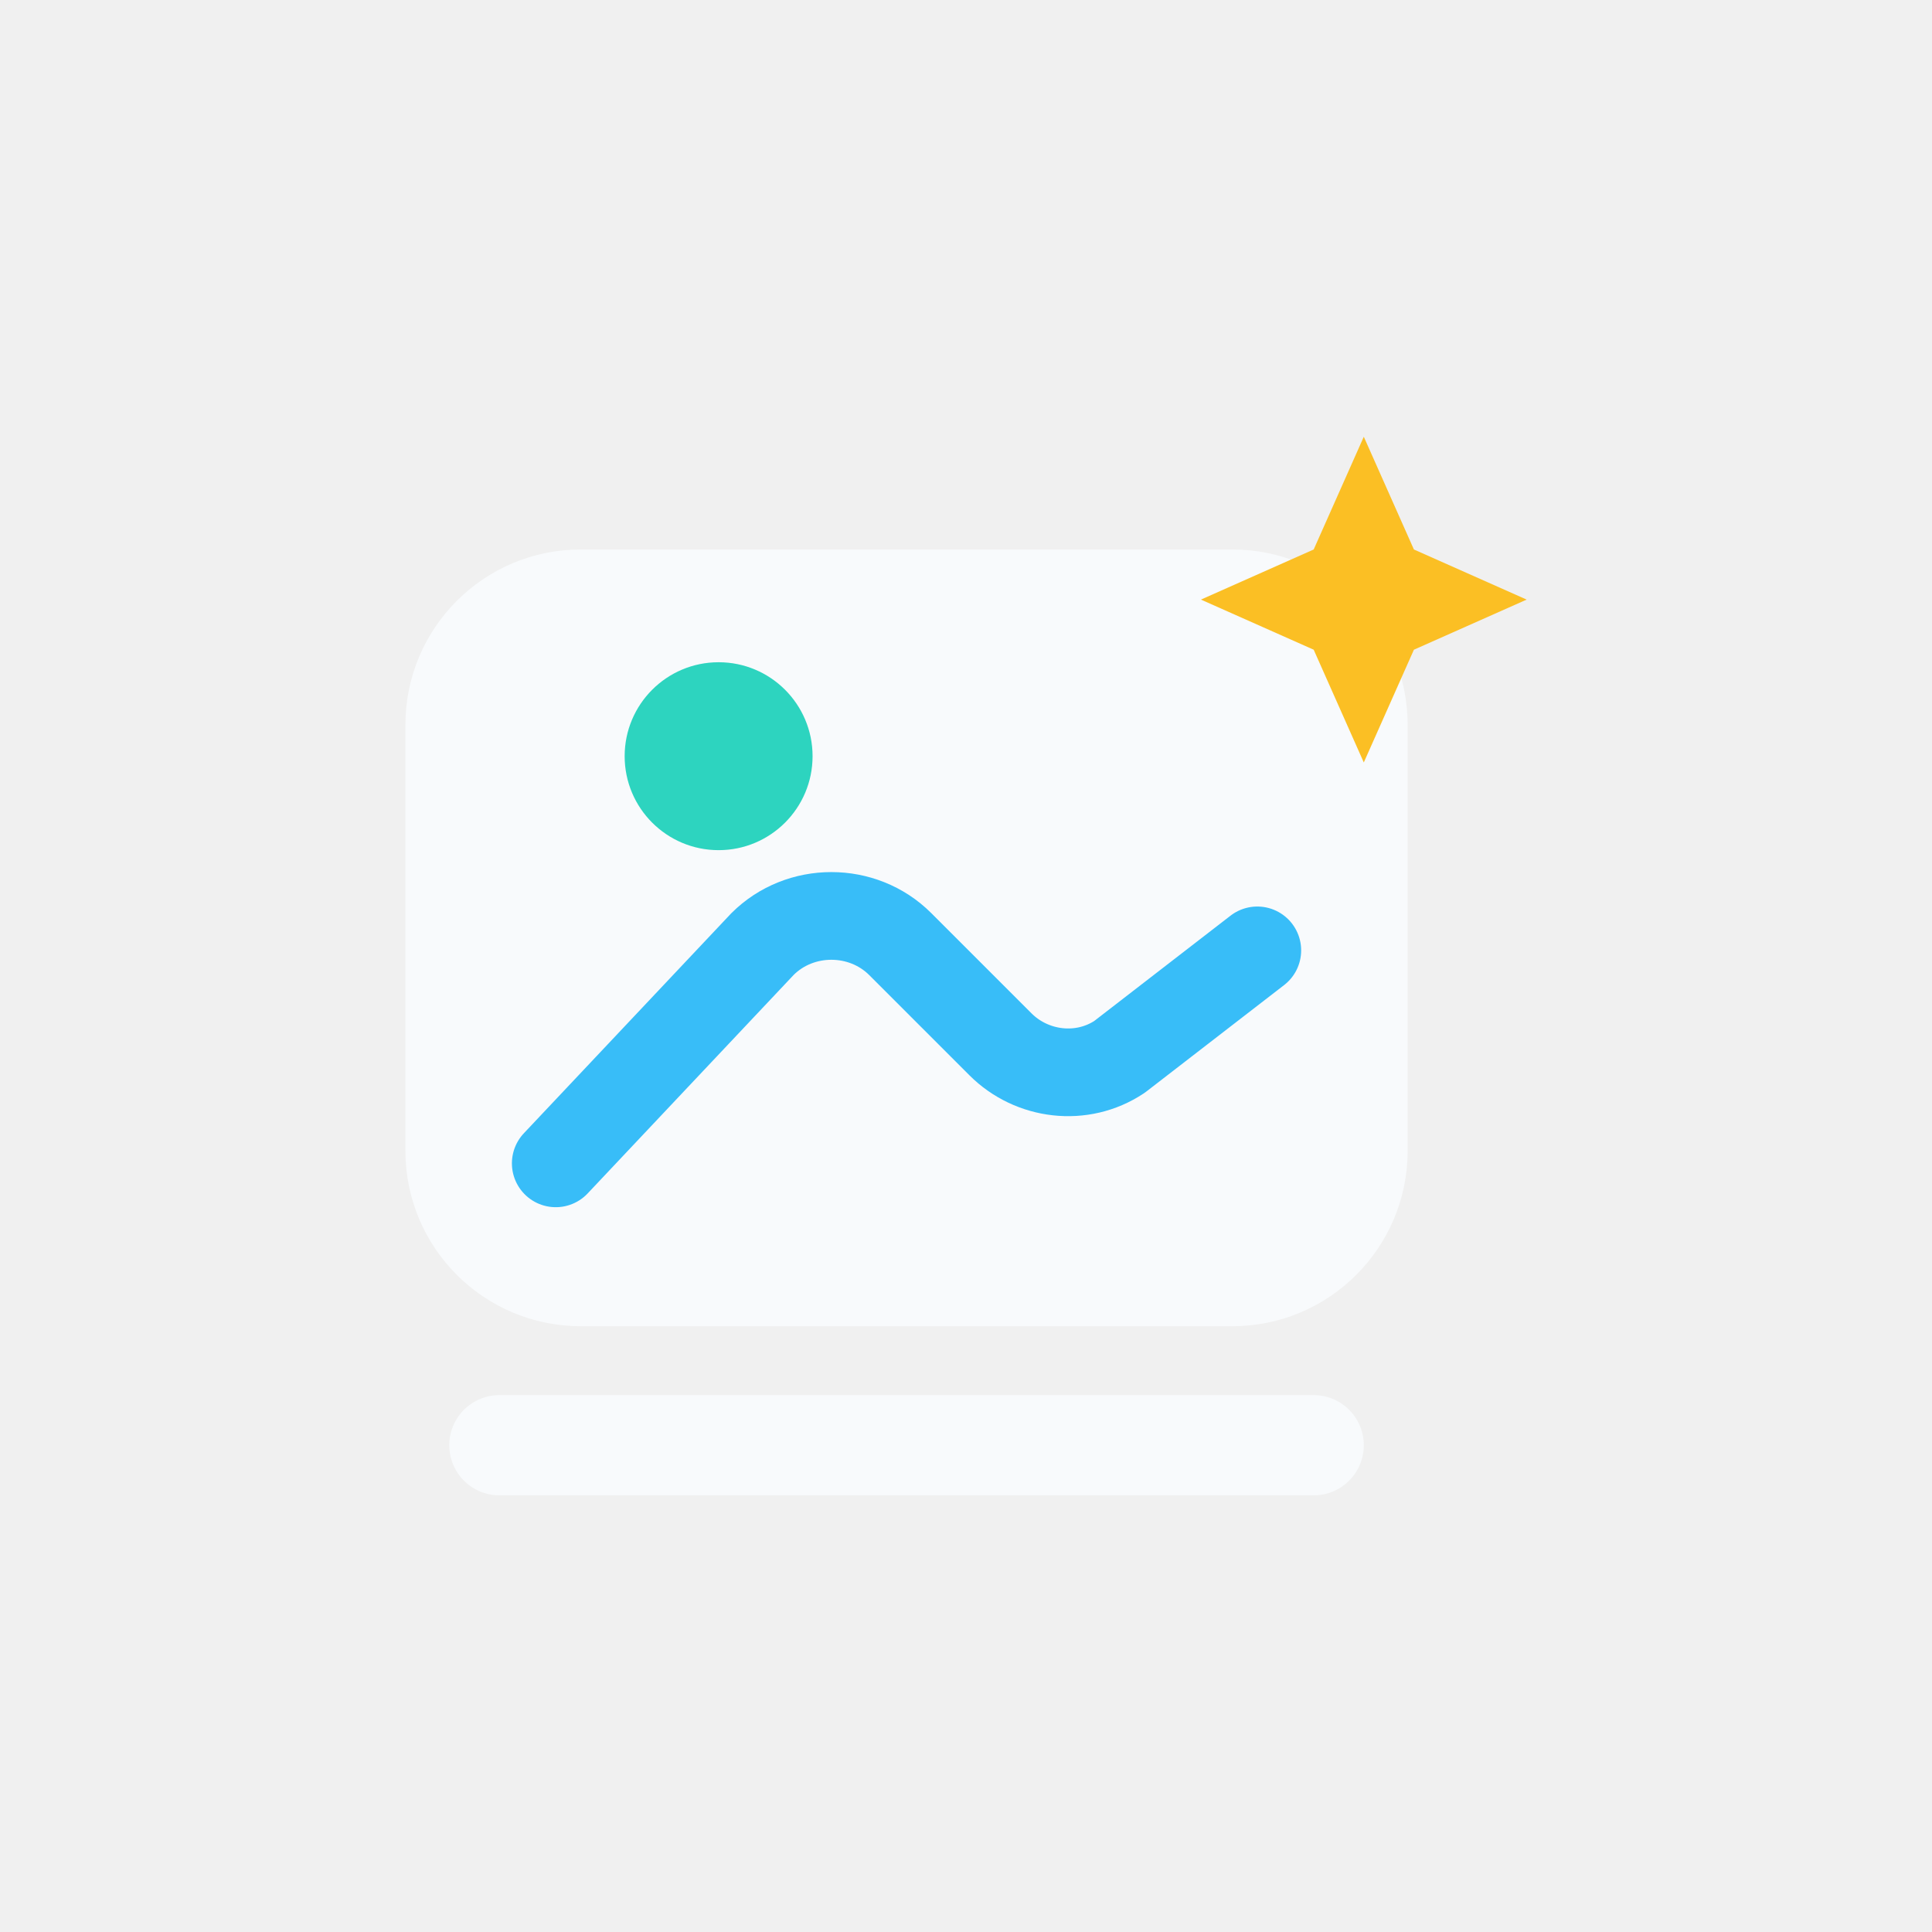
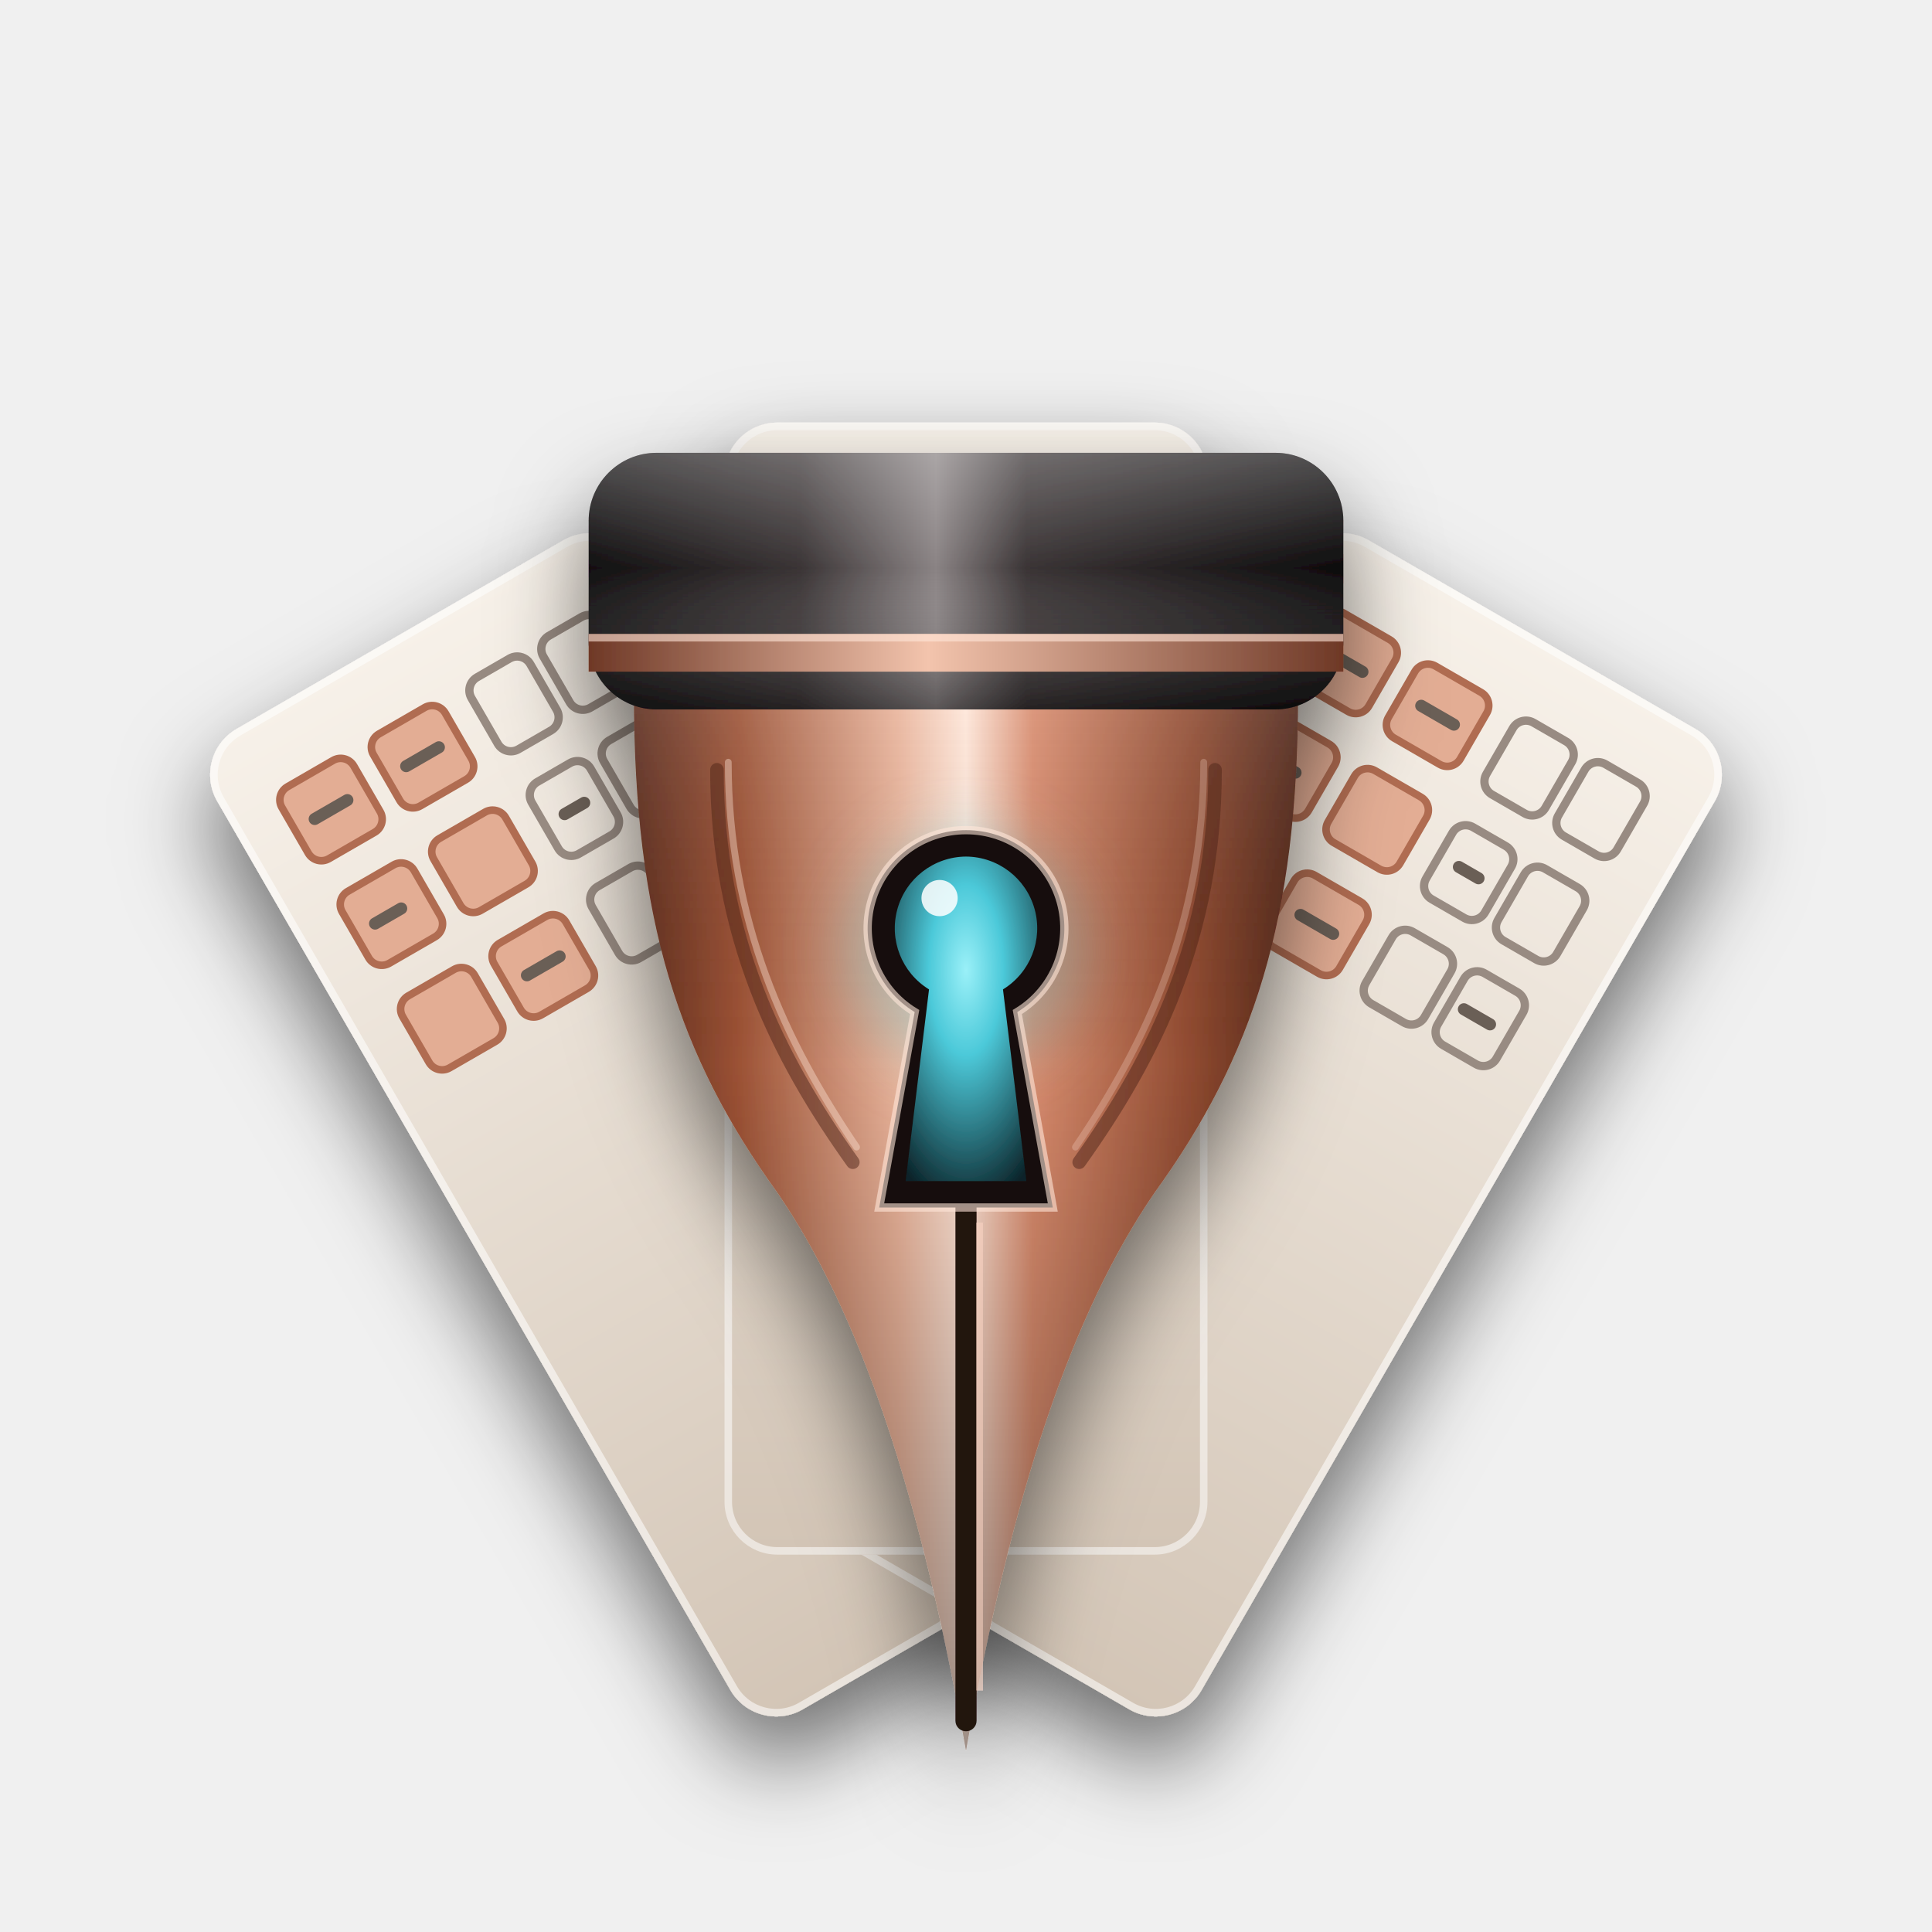
- <svg xmlns="http://www.w3.org/2000/svg" width="110" height="110" viewBox="0 0 256 256" fill="none">
-   <g transform="translate(13.88 24.67) scale(0.83)">
-     <rect x="48" y="58" width="160" height="124" rx="28" fill="#F8FAFC" />
-     <path d="M72 156L105 121C111 115 121 115 127 121L143 137C148 142 156 143 162 139L184 122" stroke="#38BDF8" stroke-width="14" stroke-linecap="round" stroke-linejoin="round" />
-     <circle cx="98" cy="91" r="15" fill="#2DD4BF" />
-     <path d="M193 58L201 40L209 58L227 66L209 74L201 92L193 74L175 66L193 58Z" fill="#FBBF24" />
-     <path d="M63 201H193" stroke="#F8FAFC" stroke-width="16" stroke-linecap="round" />
+ <svg xmlns="http://www.w3.org/2000/svg" viewBox="0 0 256 256" width="110" height="110">
+   <defs>
+     <linearGradient id="paper" x1="0" y1="0" x2="0" y2="1">
+       <stop offset="0" stop-color="#f7f1e9" />
+       <stop offset="1" stop-color="#d3c5b6" />
+     </linearGradient>
+     <linearGradient id="nib" x1="0" y1="0" x2="1" y2="0">
+       <stop offset="0" stop-color="#5c2c1d" />
+       <stop offset="0.16" stop-color="#9c5235" />
+       <stop offset="0.4" stop-color="#eab49b" />
+       <stop offset="0.5" stop-color="#ffe6d8" />
+       <stop offset="0.6" stop-color="#d88b6d" />
+       <stop offset="0.84" stop-color="#8f4a30" />
+       <stop offset="1" stop-color="#4f2518" />
+     </linearGradient>
+     <linearGradient id="nibShade" x1="0" y1="0" x2="0" y2="1">
+       <stop offset="0" stop-color="#fff" stop-opacity="0.12" />
+       <stop offset="0.35" stop-color="#000" stop-opacity="0" />
+       <stop offset="1" stop-color="#000" stop-opacity="0.38" />
+     </linearGradient>
+     <linearGradient id="collar" x1="0" y1="0" x2="1" y2="0">
+       <stop offset="0" stop-color="#110f10" />
+       <stop offset="0.28" stop-color="#3a3435" />
+       <stop offset="0.46" stop-color="#8a8384" />
+       <stop offset="0.58" stop-color="#3a3435" />
+       <stop offset="1" stop-color="#0d0b0c" />
+     </linearGradient>
+     <linearGradient id="collarTop" x1="0" y1="0" x2="0" y2="1">
+       <stop offset="0" stop-color="#fff" stop-opacity="0.28" />
+       <stop offset="0.45" stop-color="#fff" stop-opacity="0" />
+       <stop offset="1" stop-color="#000" stop-opacity="0.35" />
+     </linearGradient>
+     <linearGradient id="ring" x1="0" y1="0" x2="1" y2="0">
+       <stop offset="0" stop-color="#6e3826" />
+       <stop offset="0.45" stop-color="#f3c4ad" />
+       <stop offset="1" stop-color="#6e3826" />
+     </linearGradient>
+     <radialGradient id="keyGlow" cx="0.5" cy="0.35" r="0.75">
+       <stop offset="0" stop-color="#9af0f8" />
+       <stop offset="0.35" stop-color="#4cc9d9" />
+       <stop offset="1" stop-color="#0b2329" />
+     </radialGradient>
+     <filter id="drop" x="-30%" y="-30%" width="160%" height="160%">
+       <feDropShadow dx="0" dy="6" stdDeviation="6" flood-color="#000" flood-opacity="0.55" />
+     </filter>
+     <filter id="glow" x="-100%" y="-100%" width="300%" height="300%">
+       <feGaussianBlur stdDeviation="4" />
+     </filter>
+     <g id="strip">
+       <rect x="-32" y="-150" width="64" height="150" rx="7" fill="url(#paper)" />
+       <rect x="-31.5" y="-149.5" width="63" height="149" rx="6.5" fill="none" stroke="#fff" stroke-opacity="0.55" />
+       <g fill="#e3ad94" stroke="#b06c51" stroke-width="1">
+         <rect x="-25" y="-140" width="11" height="11" rx="2" />
+         <rect x="-11" y="-140" width="11" height="11" rx="2" />
+         <rect x="-25" y="-124" width="11" height="11" rx="2" />
+         <rect x="-11" y="-124" width="11" height="11" rx="2" />
+         <rect x="-25" y="-108" width="11" height="11" rx="2" />
+         <rect x="-11" y="-108" width="11" height="11" rx="2" />
+       </g>
+       <g fill="none" stroke="#988b82" stroke-width="1.1">
+         <rect x="4" y="-140" width="9" height="11" rx="2" />
+         <rect x="15" y="-140" width="9" height="11" rx="2" />
+         <rect x="4" y="-124" width="9" height="11" rx="2" />
+         <rect x="15" y="-124" width="9" height="11" rx="2" />
+         <rect x="4" y="-108" width="9" height="11" rx="2" />
+         <rect x="15" y="-108" width="9" height="11" rx="2" />
+       </g>
+       <g stroke="#6b5e56" stroke-width="1.6" stroke-linecap="round" fill="none">
+         <path d="M-22 -134.5h5M-8 -134.5h5M-22 -118.5h4M7 -118.5h3M-8 -102.5h5M17 -102.5h4" />
+       </g>
+     </g>
+   </defs>
+   <g filter="url(#drop)">
+     <g transform="translate(128 214) rotate(-30)">
+       <use href="#strip" />
+     </g>
+     <g transform="translate(128 214) rotate(30)">
+       <use href="#strip" />
+     </g>
+     <g transform="translate(128 206)">
+       <use href="#strip" />
+     </g>
+   </g>
+   <g filter="url(#drop)">
+     <path d="M84 92 H172 C172 122 166 140 153 158 C142 174 134 198 128 232 C122 198 114 174 103 158 C90 140 84 122 84 92 Z" fill="url(#nib)" />
+     <path d="M84 92 H172 C172 122 166 140 153 158 C142 174 134 198 128 232 C122 198 114 174 103 158 C90 140 84 122 84 92 Z" fill="url(#nibShade)" />
+     <path d="M95 102 C95 124 103 140 113 154" fill="none" stroke="#4f2518" stroke-opacity="0.5" stroke-width="1.8" stroke-linecap="round" />
+     <path d="M161 102 C161 124 153 140 143 154" fill="none" stroke="#4f2518" stroke-opacity="0.5" stroke-width="1.8" stroke-linecap="round" />
+     <path d="M96.5 101 C96.5 122 104 138 113.5 152" fill="none" stroke="#ffe6d8" stroke-opacity="0.4" stroke-width="0.9" stroke-linecap="round" />
+     <path d="M159.5 101 C159.5 122 152 138 142.5 152" fill="none" stroke="#ffe6d8" stroke-opacity="0.25" stroke-width="0.9" stroke-linecap="round" />
+     <path d="M128 160 V228" stroke="#24120d" stroke-width="2.8" stroke-linecap="round" />
+     <path d="M129.8 162 V224" stroke="#ffd9c6" stroke-opacity="0.5" stroke-width="0.9" />
+     <rect x="78" y="60" width="100" height="34" rx="9" fill="url(#collar)" />
+     <rect x="78" y="60" width="100" height="34" rx="9" fill="url(#collarTop)" />
+     <rect x="78" y="84" width="100" height="5" fill="url(#ring)" />
+     <rect x="78" y="84" width="100" height="1" fill="#ffe6d8" opacity="0.6" />
+     <circle cx="128" cy="126" r="16" fill="#4cc9d9" opacity="0.28" filter="url(#glow)" />
+     <path d="M128 110 a13 13 0 0 1 6.8 24.1 L139.5 160 H116.5 L121.2 134.1 A13 13 0 0 1 128 110 Z" fill="#160f0d" />
+     <path d="M128 113.5 a9.5 9.5 0 0 1 4.9 17.6 L136 156.5 H120 L123.1 131.1 A9.5 9.5 0 0 1 128 113.5 Z" fill="url(#keyGlow)" />
+     <path d="M128 110 a13 13 0 0 1 6.8 24.1 L139.5 160 H116.5 L121.2 134.1 A13 13 0 0 1 128 110 Z" fill="none" stroke="#ffe6d8" stroke-opacity="0.6" stroke-width="1.1" />
+     <circle cx="124.5" cy="119" r="2.4" fill="#fff" opacity="0.85" />
  </g>
</svg>
